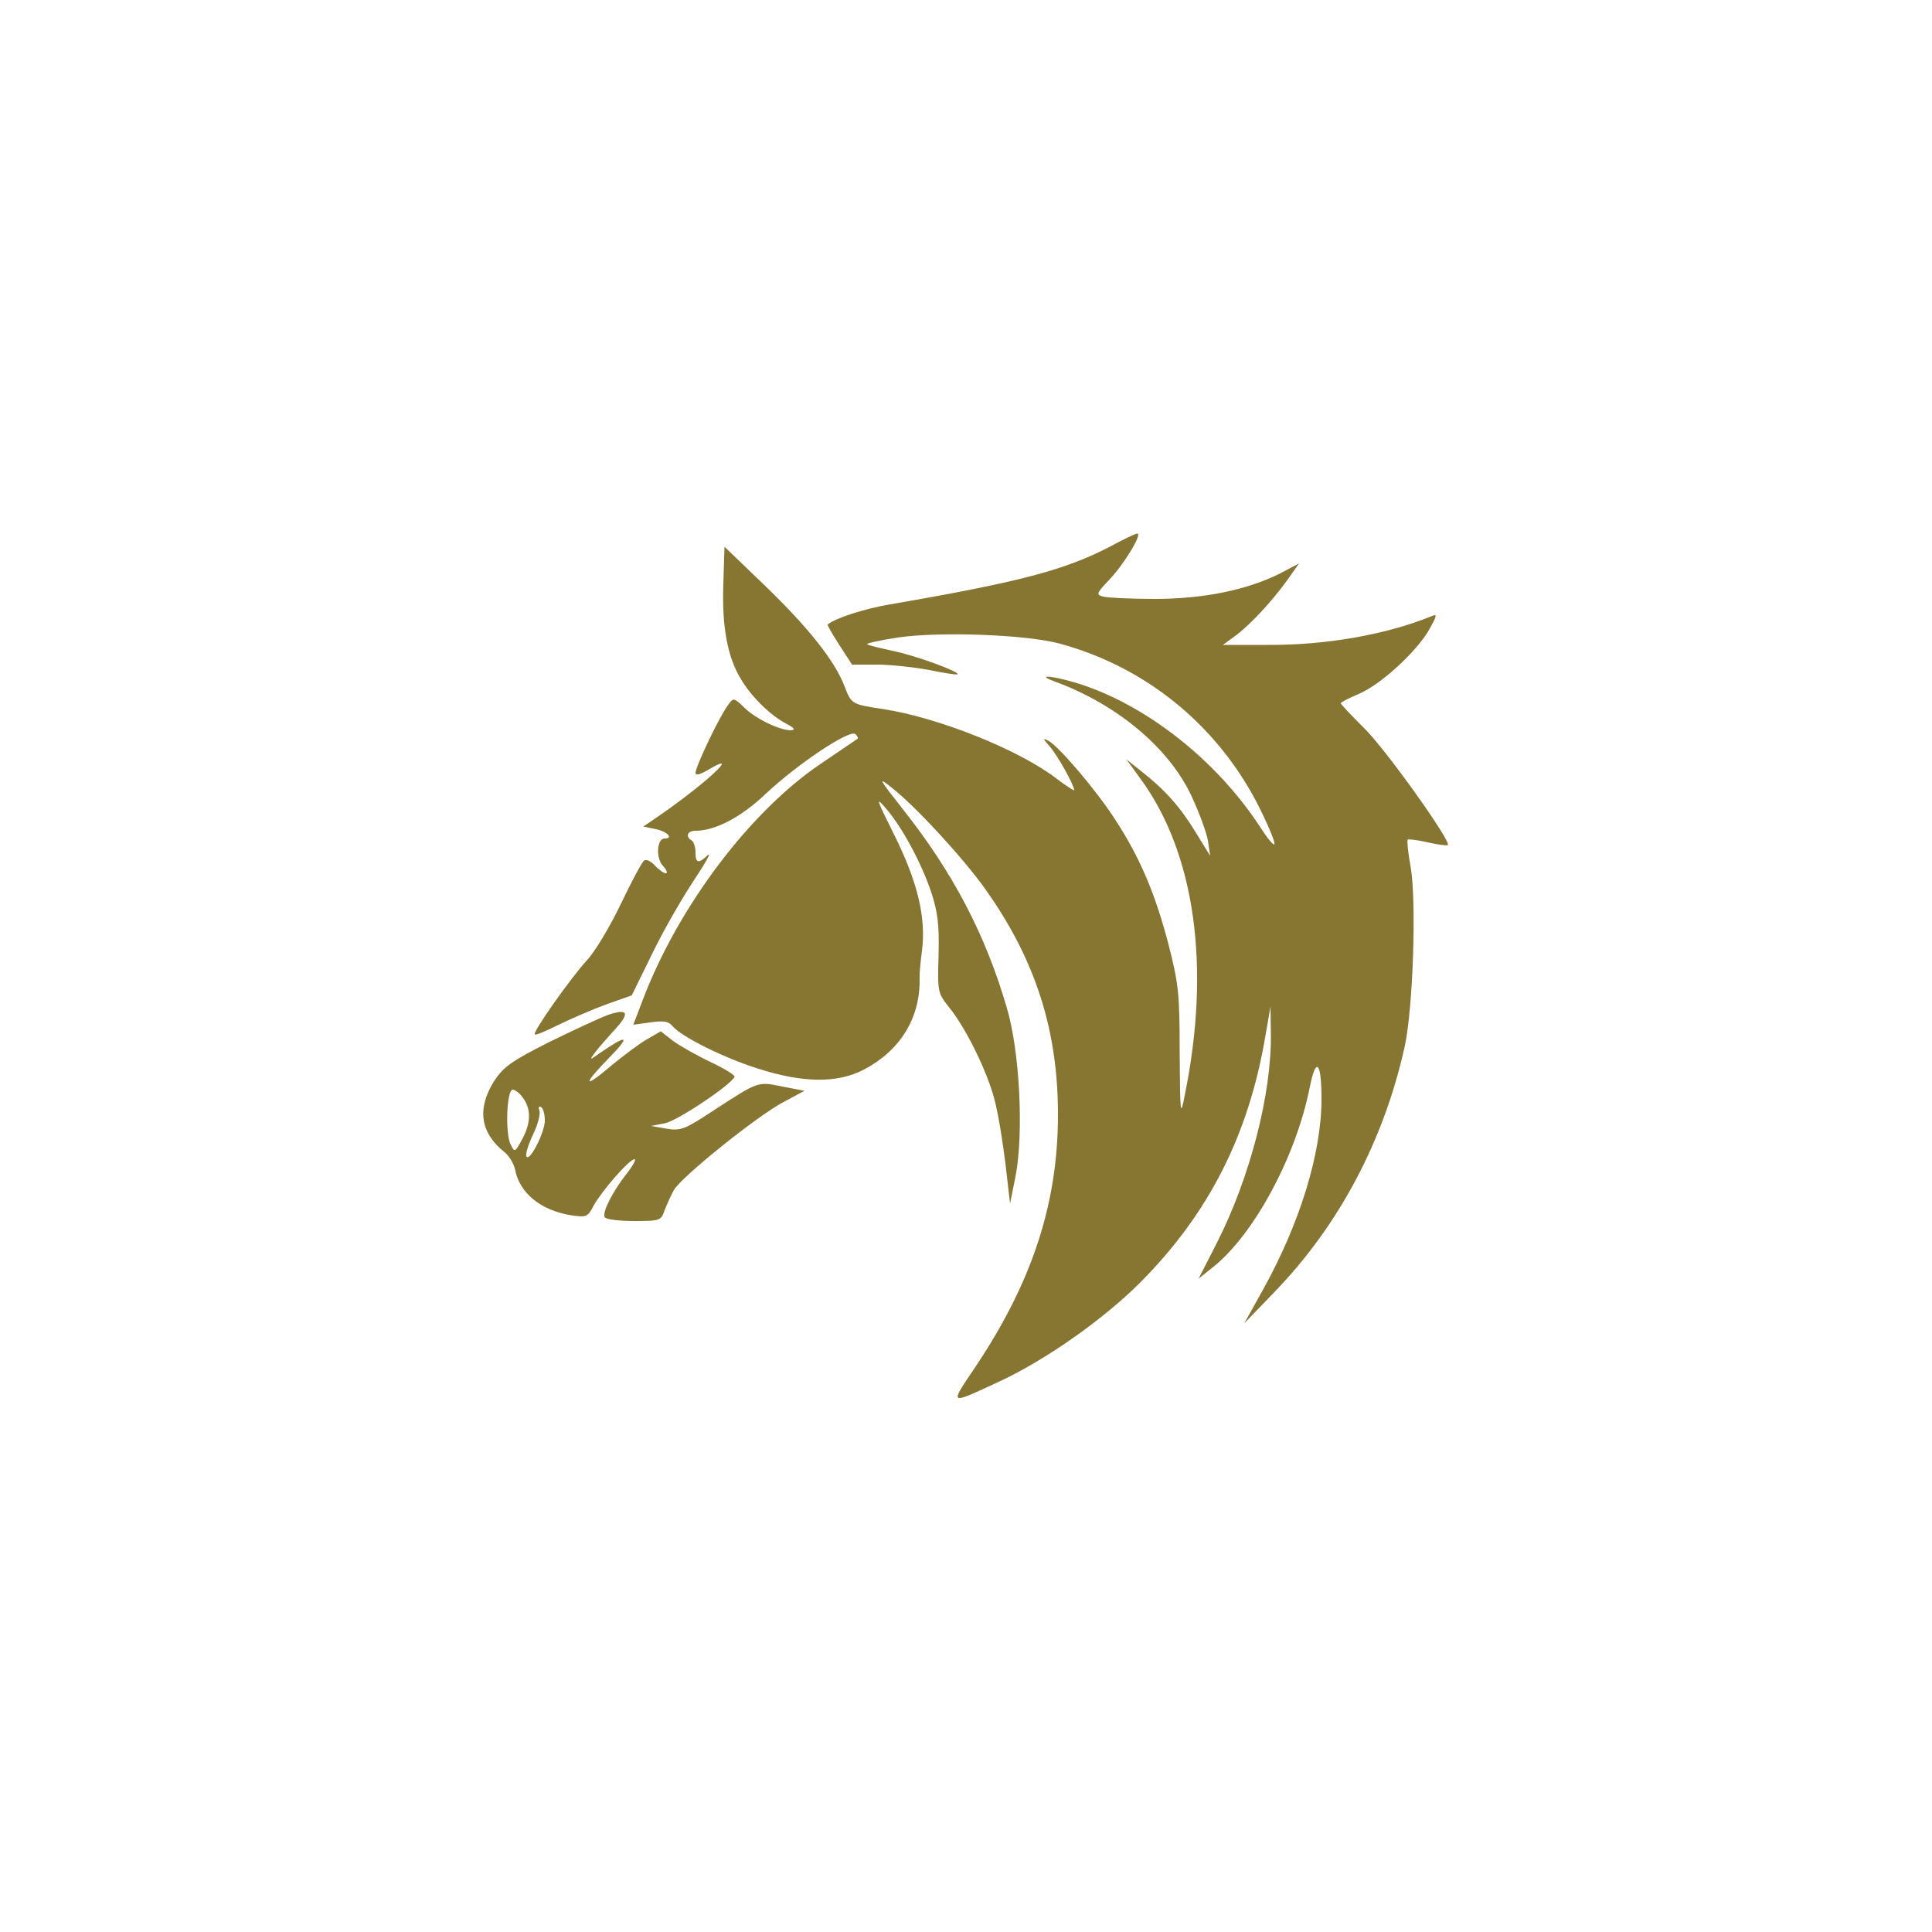
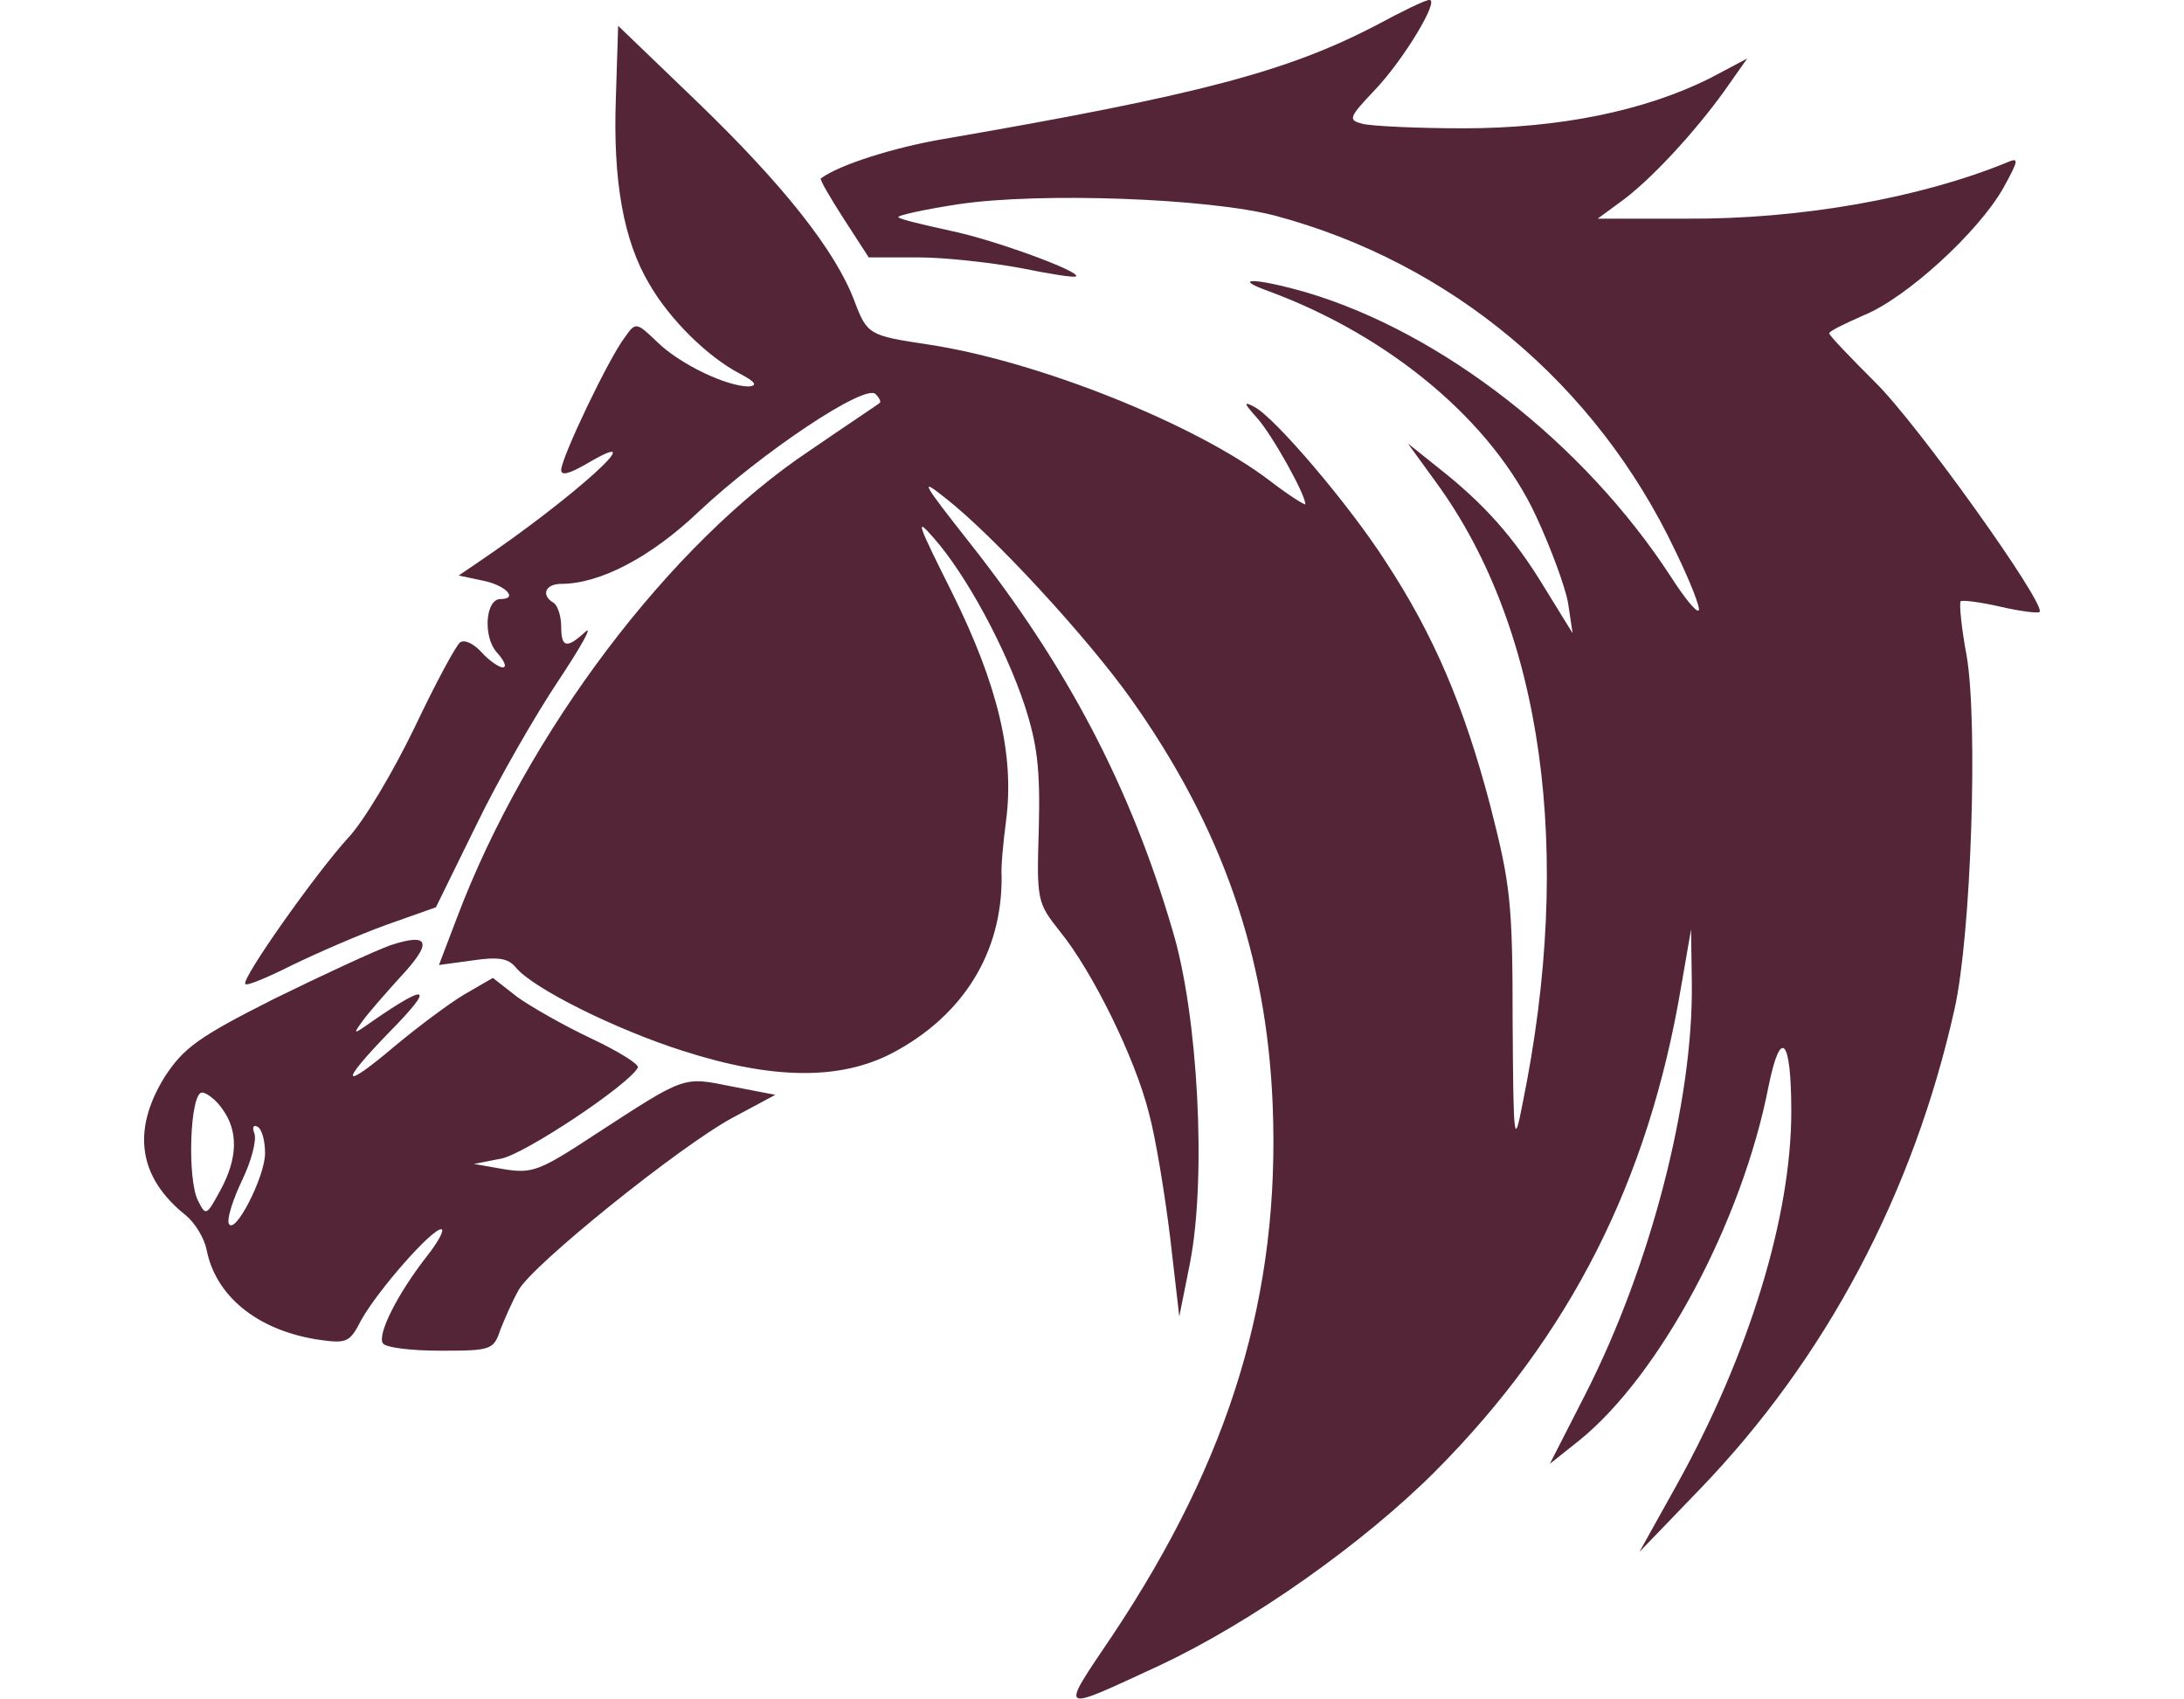
- <svg xmlns="http://www.w3.org/2000/svg" version="1.0" width="16" height="16" viewBox="0 0 500 500" preserveAspectRatio="xMidYMid meet">
-   <g transform="translate(0,500) scale(0.1,-0.1)" fill="#867632" stroke="none">
+ <svg xmlns="http://www.w3.org/2000/svg" version="1.0" preserveAspectRatio="xMidYMid meet" width="45" height="35" viewBox="125.07 138.1 249.67 223.71">
+   <g transform="translate(0,500) scale(0.1,-0.1)" fill="#542437" stroke="none">
    <path d="M2872 3585 c-116 -60 -231 -91 -568 -149 -65 -11 -138 -34 -162 -52 -2 -1 12 -25 30 -53 l33 -51 65 0 c36 0 97 -7 135 -14 39 -8 71 -13 73 -11 7 6 -107 48 -165 60 -36 8 -67 15 -69 18 -2 2 33 10 79 17 107 16 329 8 417 -15 232 -62 423 -222 527 -441 20 -41 34 -77 31 -79 -3 -3 -19 17 -37 45 -114 175 -301 321 -480 374 -66 19 -101 20 -48 1 159 -59 293 -171 351 -296 19 -41 38 -92 42 -114 l6 -40 -37 60 c-40 66 -79 110 -140 158 l-40 32 37 -51 c141 -193 182 -487 114 -819 -11 -57 -12 -51 -13 110 0 156 -3 180 -30 285 -34 129 -74 223 -137 319 -48 75 -146 190 -173 204 -15 8 -14 5 3 -14 20 -22 64 -101 64 -114 0 -2 -21 11 -47 31 -97 74 -304 157 -448 179 -80 12 -82 13 -99 58 -25 66 -93 152 -207 262 l-104 100 -3 -95 c-4 -109 10 -188 44 -245 27 -47 77 -96 119 -118 21 -11 24 -16 12 -17 -29 0 -90 29 -120 58 -28 27 -29 27 -43 7 -21 -27 -84 -159 -84 -175 0 -8 11 -5 35 9 90 53 -19 -46 -145 -131 l-25 -17 33 -7 c29 -6 46 -24 22 -24 -20 0 -23 -50 -5 -70 10 -11 14 -20 8 -20 -5 0 -18 9 -28 20 -10 11 -22 17 -28 13 -5 -3 -32 -53 -60 -112 -28 -58 -67 -124 -88 -146 -42 -46 -141 -186 -135 -192 2 -3 30 9 62 25 33 16 88 40 124 53 l65 23 53 108 c29 60 78 145 108 190 30 45 46 74 36 65 -25 -23 -32 -21 -32 7 0 14 -5 28 -10 31 -17 10 -11 25 10 25 51 0 118 35 181 95 83 78 219 169 233 155 5 -5 8 -11 5 -12 -2 -2 -43 -29 -91 -62 -185 -123 -373 -372 -465 -615 l-24 -63 44 6 c34 5 47 3 57 -9 23 -28 132 -82 220 -110 118 -38 207 -39 276 -3 93 49 145 132 144 233 -1 11 2 44 6 74 11 86 -11 178 -71 299 -46 92 -50 102 -24 72 43 -49 94 -144 119 -219 17 -52 21 -84 19 -163 -3 -96 -2 -98 28 -136 43 -53 99 -167 117 -239 9 -33 21 -107 28 -164 l12 -104 14 70 c22 112 11 327 -23 439 -55 188 -139 348 -267 510 -63 80 -67 87 -32 59 64 -50 187 -184 244 -264 120 -169 179 -338 187 -535 10 -249 -55 -465 -211 -699 -70 -104 -73 -102 61 -40 122 57 269 161 364 256 178 179 281 383 324 639 l13 75 1 -71 c2 -155 -54 -372 -140 -541 l-47 -92 39 31 c106 86 214 287 249 466 16 79 30 64 30 -33 0 -139 -56 -321 -151 -492 l-49 -88 79 82 c167 173 282 391 336 633 22 98 31 376 16 465 -7 37 -10 69 -8 72 2 2 26 -1 52 -7 26 -6 49 -9 52 -7 9 10 -161 248 -216 302 -33 33 -61 62 -61 65 0 3 21 13 46 24 56 23 150 109 183 167 21 38 21 41 5 34 -115 -47 -272 -75 -423 -74 l-116 0 30 22 c39 28 97 91 136 145 l31 44 -49 -26 c-86 -43 -198 -66 -325 -66 -62 0 -122 3 -133 6 -19 5 -18 8 17 45 38 40 86 120 71 118 -5 0 -36 -15 -71 -34z" />
    <path d="M1575 2374 c-22 -8 -91 -40 -154 -71 -99 -50 -118 -64 -143 -102 -44 -71 -35 -133 28 -183 12 -10 24 -30 27 -45 12 -61 66 -105 144 -118 41 -6 44 -5 60 26 22 39 92 119 105 119 5 0 -4 -17 -20 -37 -38 -49 -64 -101 -57 -113 3 -6 38 -10 76 -10 67 0 70 1 79 28 6 15 16 38 24 52 18 33 213 190 282 227 l56 30 -57 11 c-65 13 -60 15 -180 -63 -73 -48 -83 -52 -120 -46 l-40 7 36 7 c31 6 168 97 180 120 2 4 -25 21 -61 38 -36 17 -80 42 -98 55 l-32 25 -38 -22 c-20 -12 -60 -42 -89 -66 -73 -62 -77 -53 -8 18 59 60 50 64 -25 12 -24 -17 -25 -17 -11 2 8 11 30 36 49 57 43 46 39 59 -13 42z m-221 -216 c21 -29 20 -65 -3 -107 -18 -33 -19 -34 -29 -14 -15 28 -11 143 5 143 6 0 19 -10 27 -22z m56 -58 c0 -31 -41 -111 -48 -92 -2 7 6 32 18 57 12 25 19 52 16 61 -3 8 -2 12 4 9 6 -3 10 -19 10 -35z" />
  </g>
</svg>
